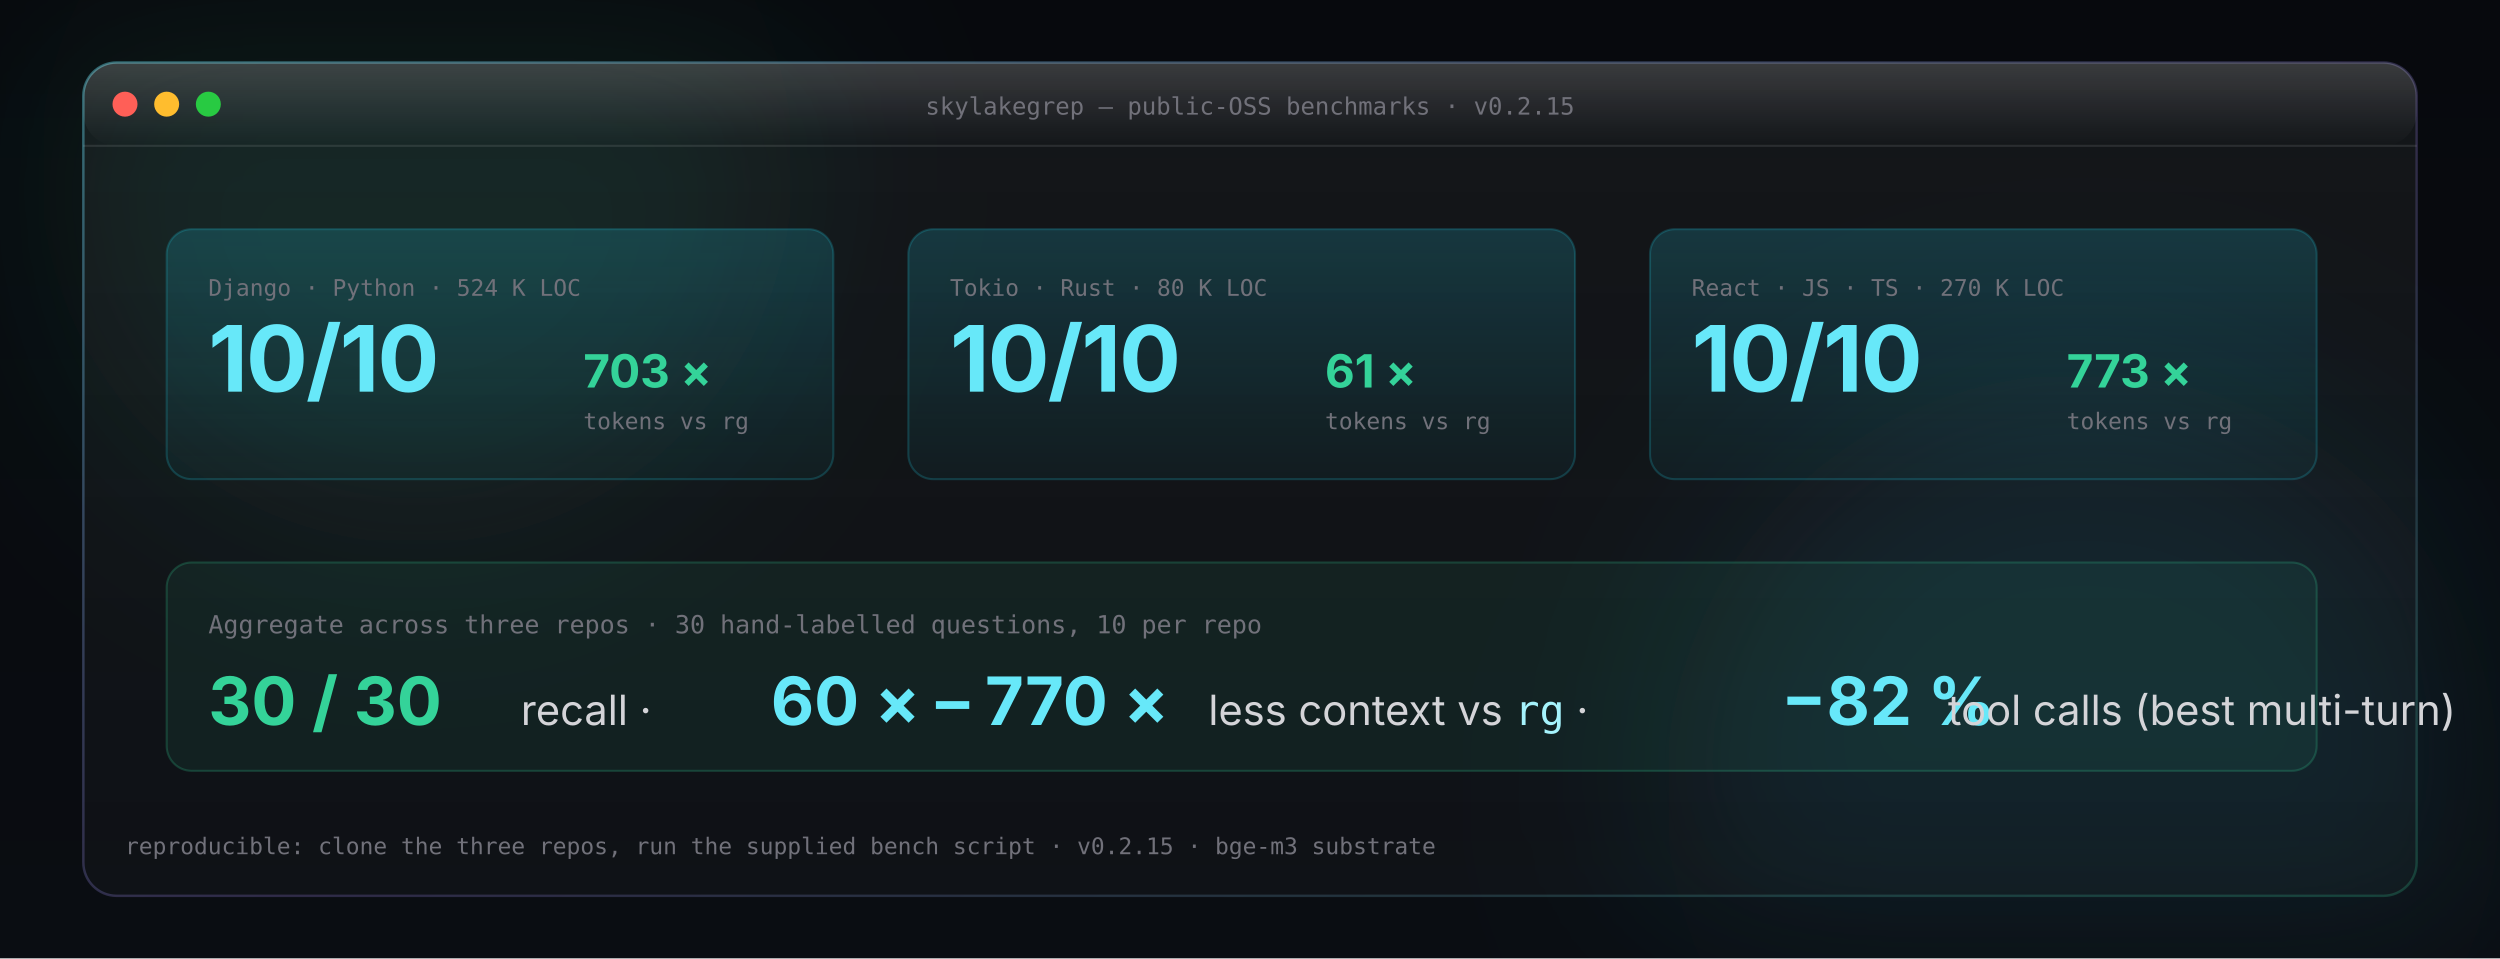
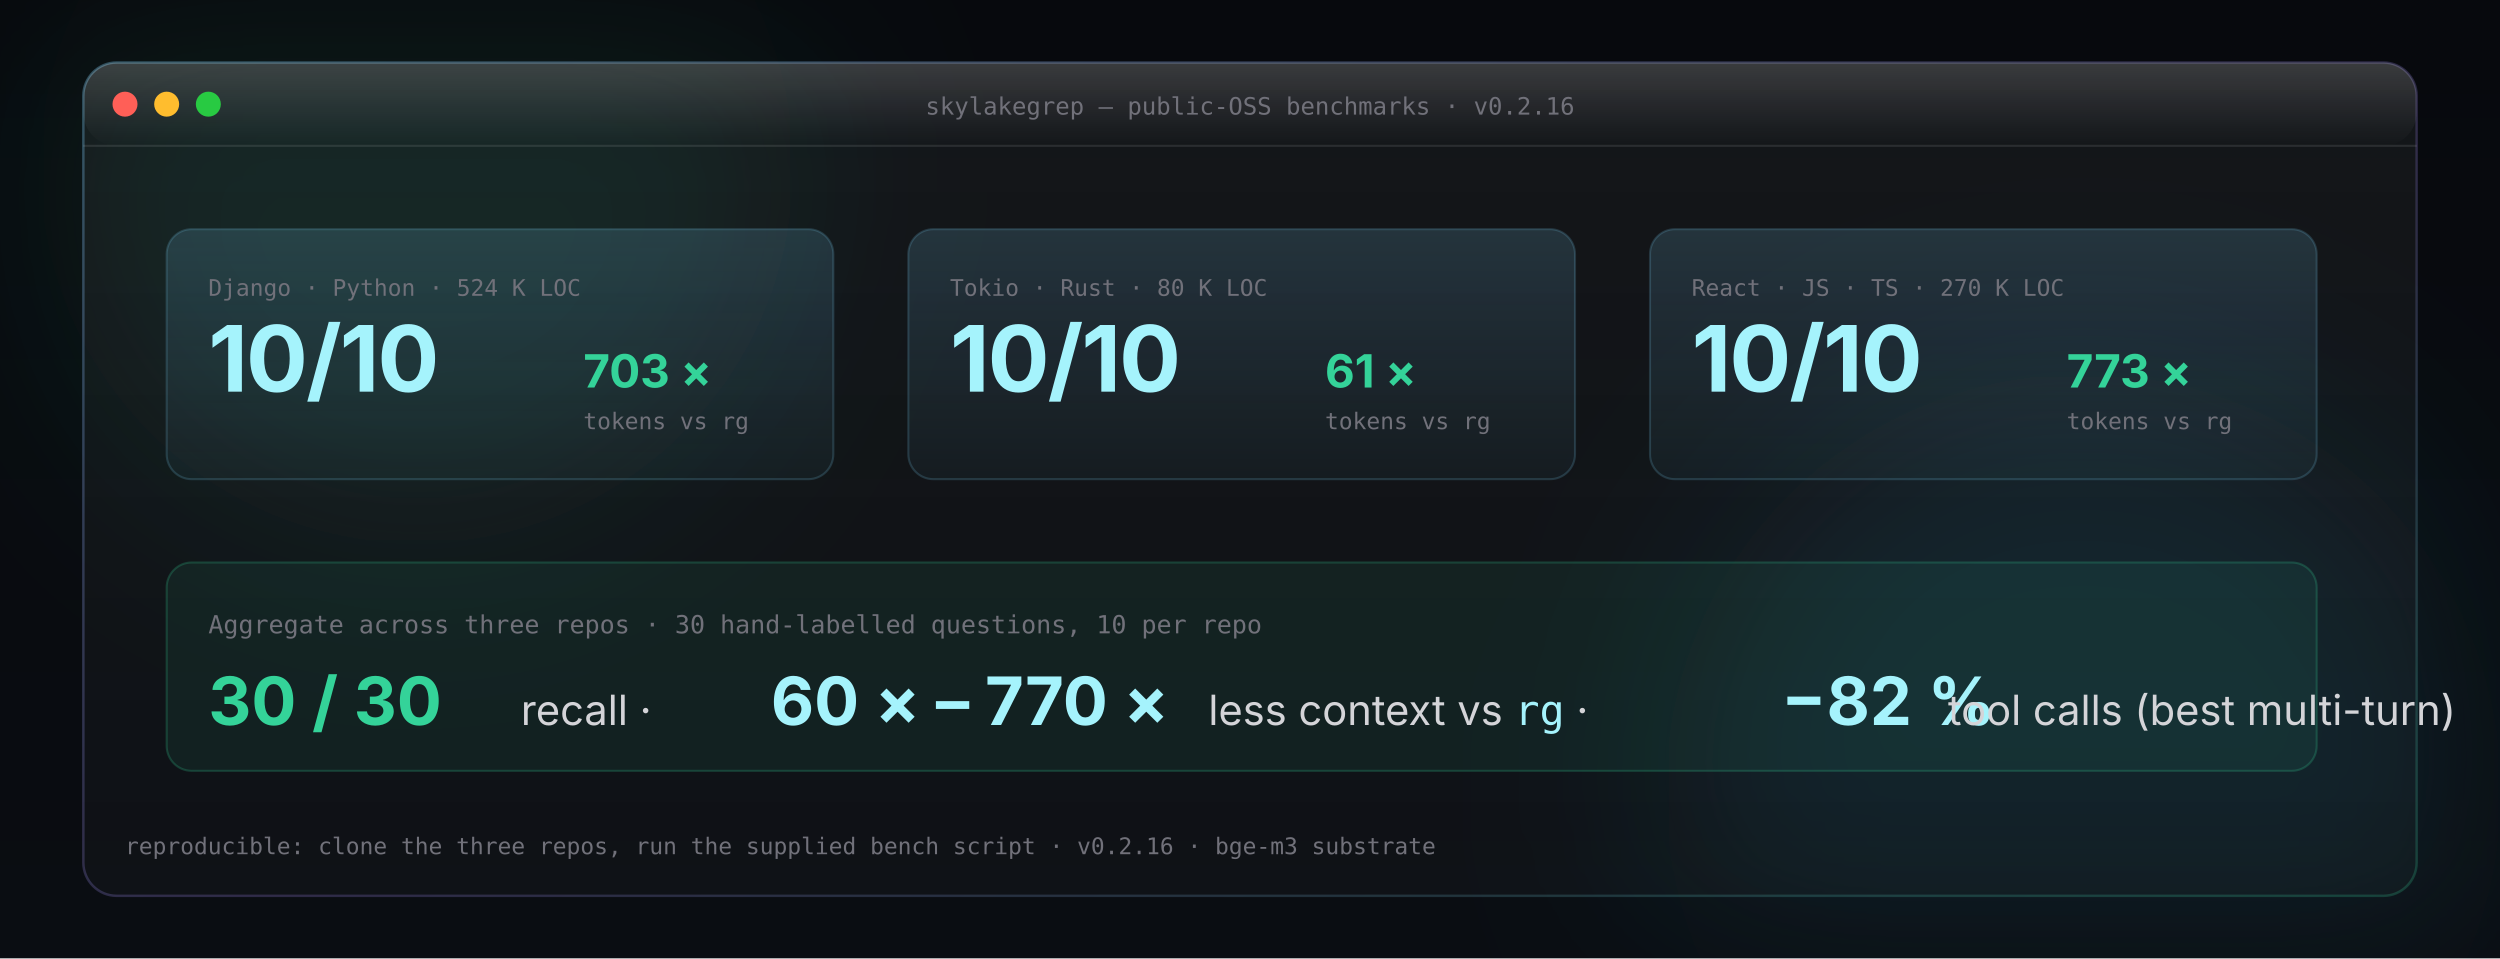
<svg xmlns="http://www.w3.org/2000/svg" viewBox="0 0 1200 460" role="img" aria-labelledby="perf-title perf-desc" font-family="Inter, ui-sans-serif, -apple-system, 'Segoe UI', Roboto, system-ui, sans-serif">
  <defs>
    <linearGradient id="pf-bg" x1="0" y1="0" x2="0" y2="1">
      <stop offset="0%" stop-color="#07090d" />
      <stop offset="100%" stop-color="#0a0d12" />
    </linearGradient>
    <linearGradient id="pf-card" x1="0" y1="0" x2="0" y2="1">
      <stop offset="0%" stop-color="rgba(255,255,255,0.05)" />
      <stop offset="100%" stop-color="rgba(255,255,255,0.018)" />
    </linearGradient>
    <linearGradient id="pf-stroke" x1="0" y1="0" x2="1" y2="1">
-       <stop offset="0%" stop-color="rgba(103,232,249,0.40)" />
+       <stop offset="0%" stop-color="rgba(125,211,252,0.32)" />
      <stop offset="55%" stop-color="rgba(167,139,250,0.22)" />
      <stop offset="100%" stop-color="rgba(52,211,153,0.22)" />
    </linearGradient>
    <linearGradient id="pf-gleam" x1="0" y1="0" x2="0" y2="1">
      <stop offset="0%" stop-color="rgba(255,255,255,0.16)" />
      <stop offset="100%" stop-color="rgba(255,255,255,0)" />
    </linearGradient>
    <linearGradient id="pf-stat" x1="0" y1="0" x2="0" y2="1">
-       <stop offset="0%" stop-color="rgba(34,211,238,0.18)" />
-       <stop offset="100%" stop-color="rgba(34,211,238,0.04)" />
+       <stop offset="0%" stop-color="rgba(125,211,252,0.16)" />
+       <stop offset="100%" stop-color="rgba(125,211,252,0.04)" />
    </linearGradient>
    <filter id="pf-orb-blur" x="-25%" y="-25%" width="150%" height="150%">
      <feGaussianBlur stdDeviation="50" />
    </filter>
  </defs>
  <rect width="1200" height="460" fill="url(#pf-bg)" />
  <g filter="url(#pf-orb-blur)" opacity="0.6">
    <circle cx="200" cy="80" r="180" fill="rgba(52,211,153,0.16)" />
    <circle cx="1000" cy="380" r="200" fill="rgba(34,211,238,0.16)" />
  </g>
  <g transform="translate(40 30)">
    <rect width="1120" height="400" rx="16" fill="url(#pf-card)" stroke="url(#pf-stroke)" stroke-width="1.2" />
    <rect width="1120" height="40" rx="16" fill="url(#pf-gleam)" />
    <line x1="0" y1="40" x2="1120" y2="40" stroke="rgba(255,255,255,0.10)" stroke-width="1" />
    <g transform="translate(20 20)">
      <circle cx="0" cy="0" r="6" fill="#ff5f57" />
      <circle cx="20" cy="0" r="6" fill="#ffbd2e" />
      <circle cx="40" cy="0" r="6" fill="#28ca42" />
    </g>
-     <text x="560" y="25" text-anchor="middle" font-size="11.5" fill="#71717a" font-family="ui-monospace, Menlo, Consolas, monospace">skylakegrep — public-OSS benchmarks · v0.2.15</text>
+     <text x="560" y="25" text-anchor="middle" font-size="11.5" fill="#71717a" font-family="ui-monospace, Menlo, Consolas, monospace">skylakegrep — public-OSS benchmarks · v0.2.16</text>
    <g transform="translate(40 80)">
-       <rect x="0" y="0" width="320" height="120" rx="12" fill="url(#pf-stat)" stroke="rgba(34,211,238,0.20)" />
+       <rect x="0" y="0" width="320" height="120" rx="12" fill="url(#pf-stat)" stroke="rgba(125,211,252,0.18)" />
      <text x="20" y="32" font-size="11" fill="#71717a" font-family="ui-monospace, Menlo, Consolas, monospace">Django · Python · 524 K LOC</text>
-       <text x="20" y="78" font-size="44" fill="#67e8f9" font-weight="700" letter-spacing="-0.02em">10/10</text>
+       <text x="20" y="78" font-size="44" fill="#a5f3fc" font-weight="700" letter-spacing="-0.02em">10/10</text>
      <text x="200" y="76" font-size="22" fill="#34d399" font-weight="700">703 ×</text>
      <text x="200" y="96" font-size="11" fill="#71717a" font-family="ui-monospace, Menlo, Consolas, monospace">tokens vs rg</text>
-       <rect x="356" y="0" width="320" height="120" rx="12" fill="url(#pf-stat)" stroke="rgba(34,211,238,0.20)" />
+       <rect x="356" y="0" width="320" height="120" rx="12" fill="url(#pf-stat)" stroke="rgba(125,211,252,0.18)" />
      <text x="376" y="32" font-size="11" fill="#71717a" font-family="ui-monospace, Menlo, Consolas, monospace">Tokio · Rust · 80 K LOC</text>
-       <text x="376" y="78" font-size="44" fill="#67e8f9" font-weight="700" letter-spacing="-0.02em">10/10</text>
+       <text x="376" y="78" font-size="44" fill="#a5f3fc" font-weight="700" letter-spacing="-0.02em">10/10</text>
      <text x="556" y="76" font-size="22" fill="#34d399" font-weight="700">61 ×</text>
      <text x="556" y="96" font-size="11" fill="#71717a" font-family="ui-monospace, Menlo, Consolas, monospace">tokens vs rg</text>
-       <rect x="712" y="0" width="320" height="120" rx="12" fill="url(#pf-stat)" stroke="rgba(34,211,238,0.20)" />
+       <rect x="712" y="0" width="320" height="120" rx="12" fill="url(#pf-stat)" stroke="rgba(125,211,252,0.18)" />
      <text x="732" y="32" font-size="11" fill="#71717a" font-family="ui-monospace, Menlo, Consolas, monospace">React · JS · TS · 270 K LOC</text>
-       <text x="732" y="78" font-size="44" fill="#67e8f9" font-weight="700" letter-spacing="-0.02em">10/10</text>
+       <text x="732" y="78" font-size="44" fill="#a5f3fc" font-weight="700" letter-spacing="-0.02em">10/10</text>
      <text x="912" y="76" font-size="22" fill="#34d399" font-weight="700">773 ×</text>
      <text x="912" y="96" font-size="11" fill="#71717a" font-family="ui-monospace, Menlo, Consolas, monospace">tokens vs rg</text>
    </g>
    <g transform="translate(40 240)">
      <rect width="1032" height="100" rx="12" fill="rgba(52,211,153,0.08)" stroke="rgba(52,211,153,0.22)" />
      <text x="20" y="34" font-size="12" fill="#71717a" font-family="ui-monospace, Menlo, Consolas, monospace">Aggregate across three repos · 30 hand-labelled questions, 10 per repo</text>
      <text x="20" y="78" font-size="32" fill="#34d399" font-weight="700">30 / 30</text>
      <text x="170" y="78" font-size="20" fill="#d4d4d8">recall  ·  </text>
-       <text x="290" y="78" font-size="32" fill="#67e8f9" font-weight="700">60 × – 770 ×</text>
+       <text x="290" y="78" font-size="32" fill="#a5f3fc" font-weight="700">60 × – 770 ×</text>
      <text x="500" y="78" font-size="20" fill="#d4d4d8">less context vs <tspan fill="#a5f3fc" font-family="ui-monospace, Menlo, Consolas, monospace">rg</tspan>  ·  </text>
-       <text x="775" y="78" font-size="32" fill="#67e8f9" font-weight="700">−82 %</text>
+       <text x="775" y="78" font-size="32" fill="#a5f3fc" font-weight="700">−82 %</text>
      <text x="855" y="78" font-size="20" fill="#d4d4d8">tool calls (best multi-turn)</text>
    </g>
-     <text x="20" y="380" font-size="11" fill="#71717a" font-family="ui-monospace, Menlo, Consolas, monospace">reproducible: clone the three repos, run the supplied bench script · v0.2.15 · bge-m3 substrate</text>
+     <text x="20" y="380" font-size="11" fill="#71717a" font-family="ui-monospace, Menlo, Consolas, monospace">reproducible: clone the three repos, run the supplied bench script · v0.2.16 · bge-m3 substrate</text>
  </g>
</svg>
